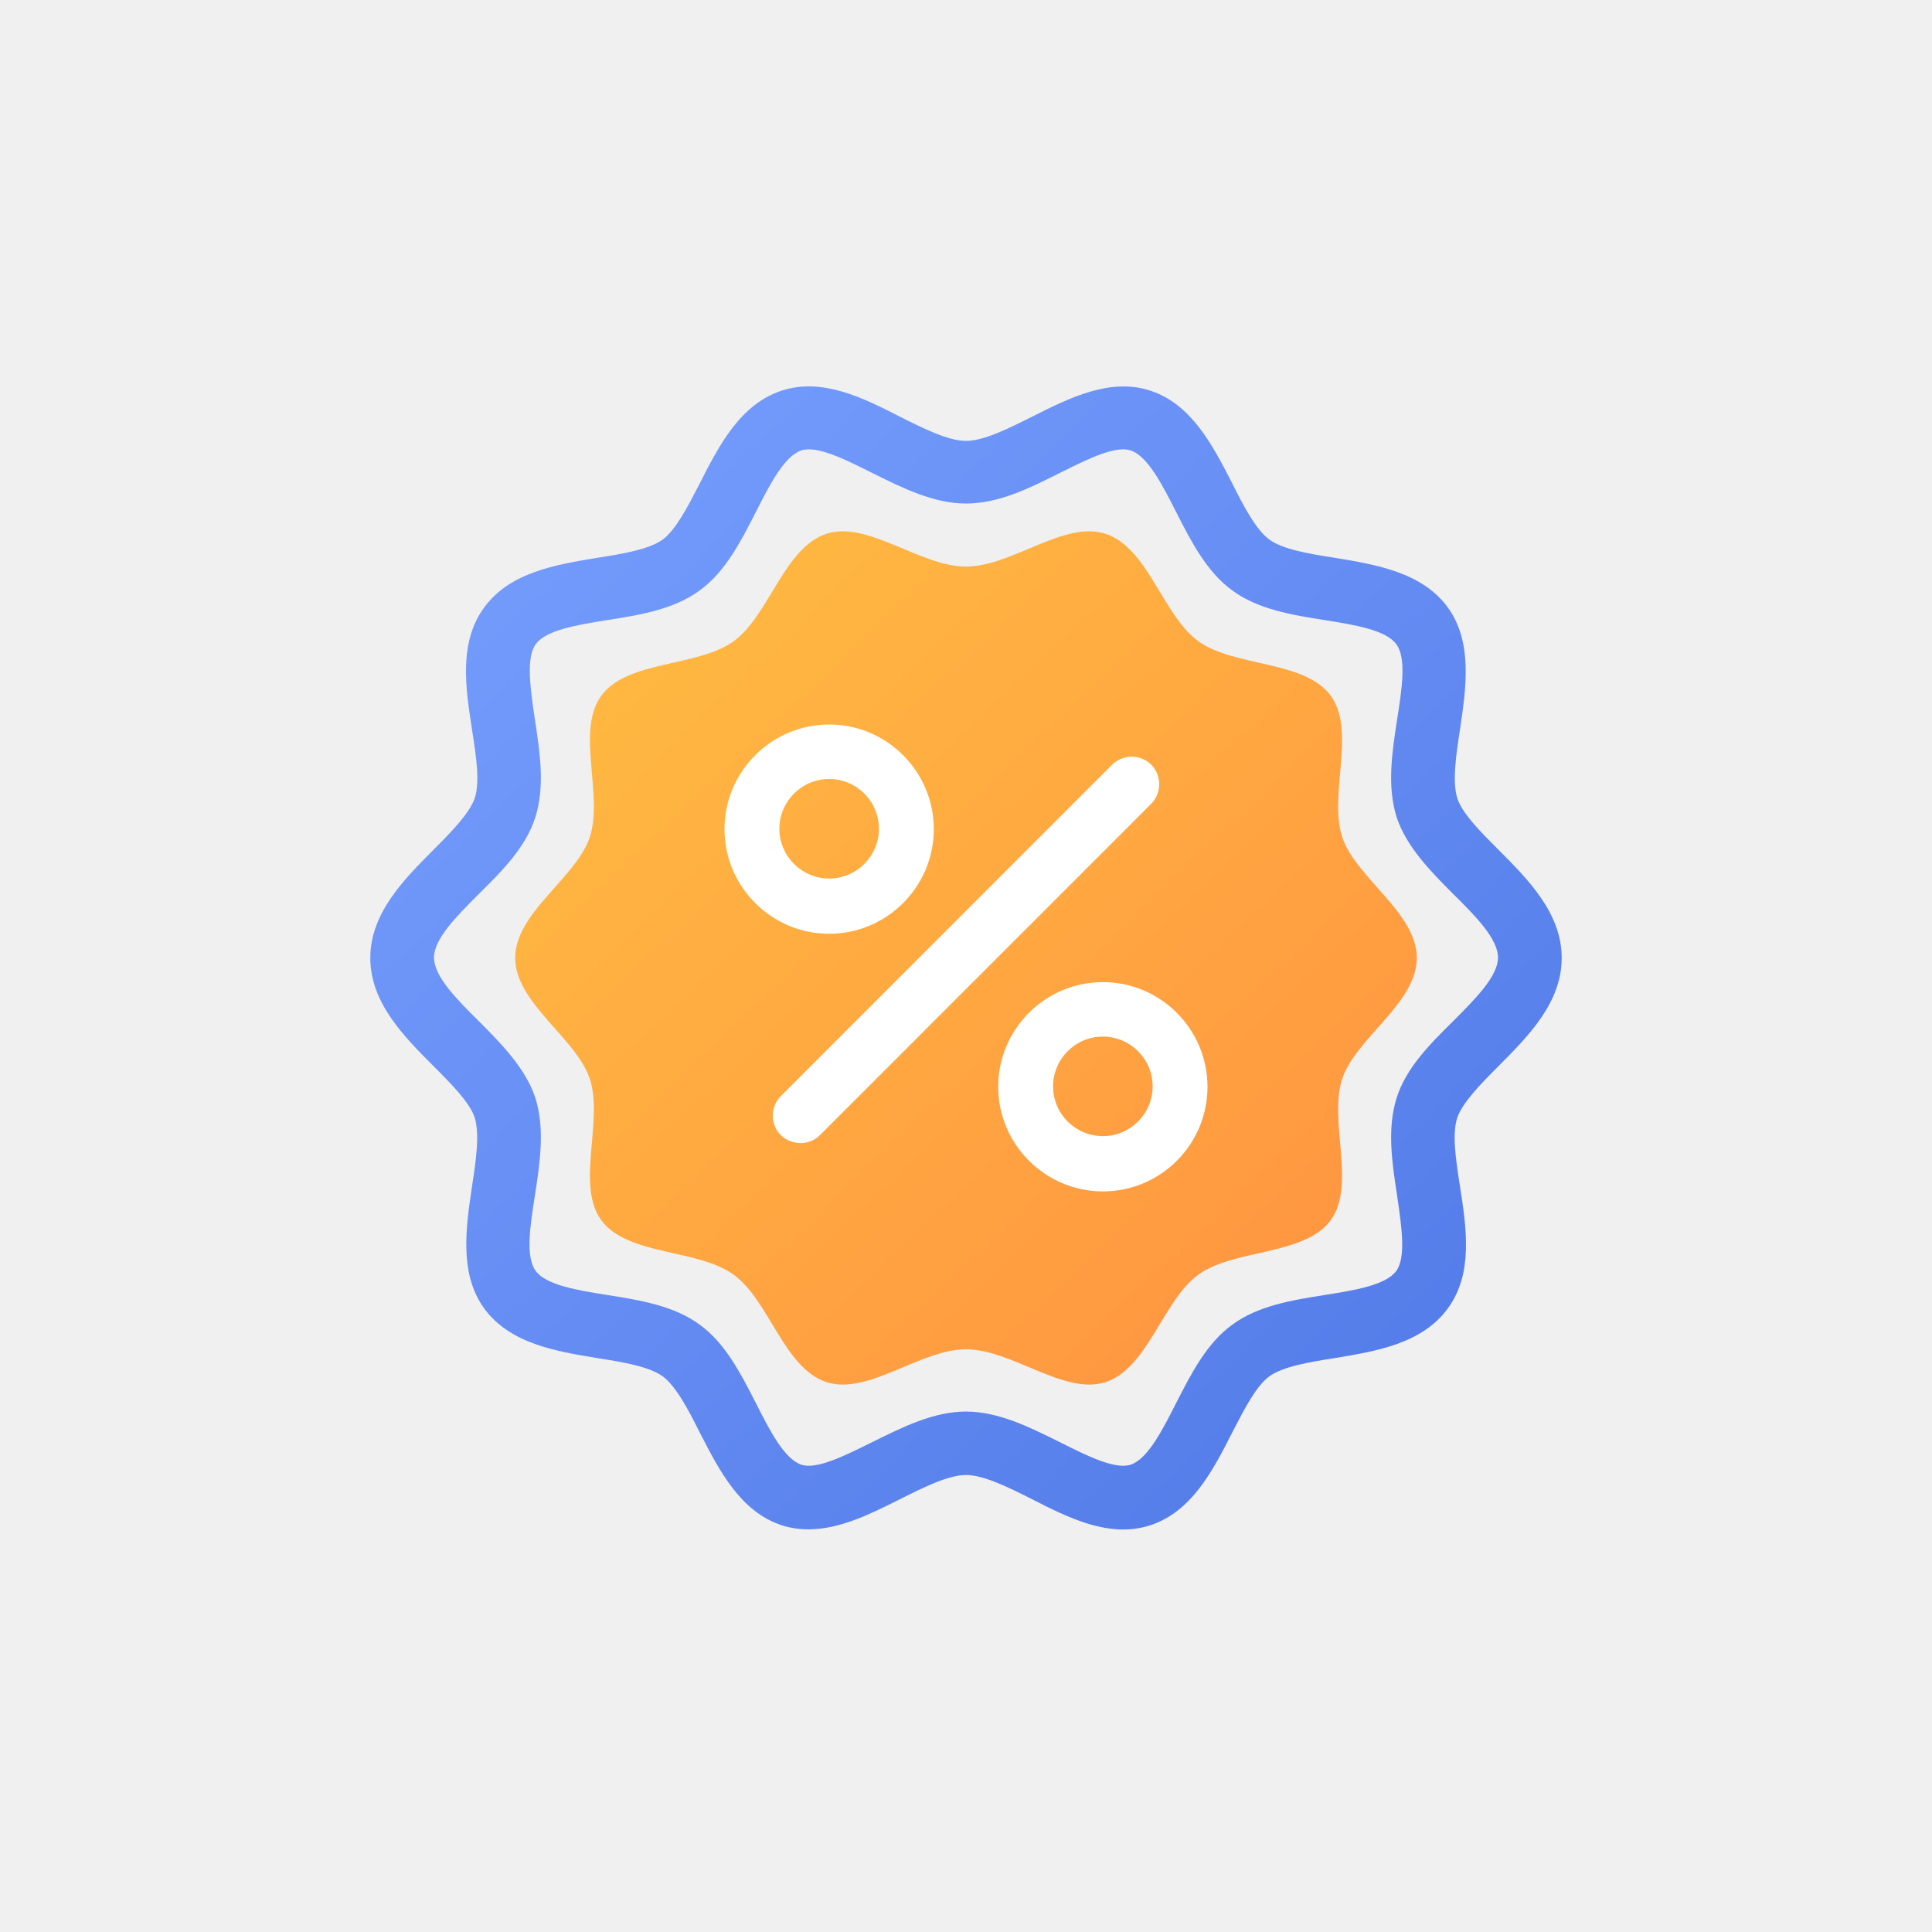
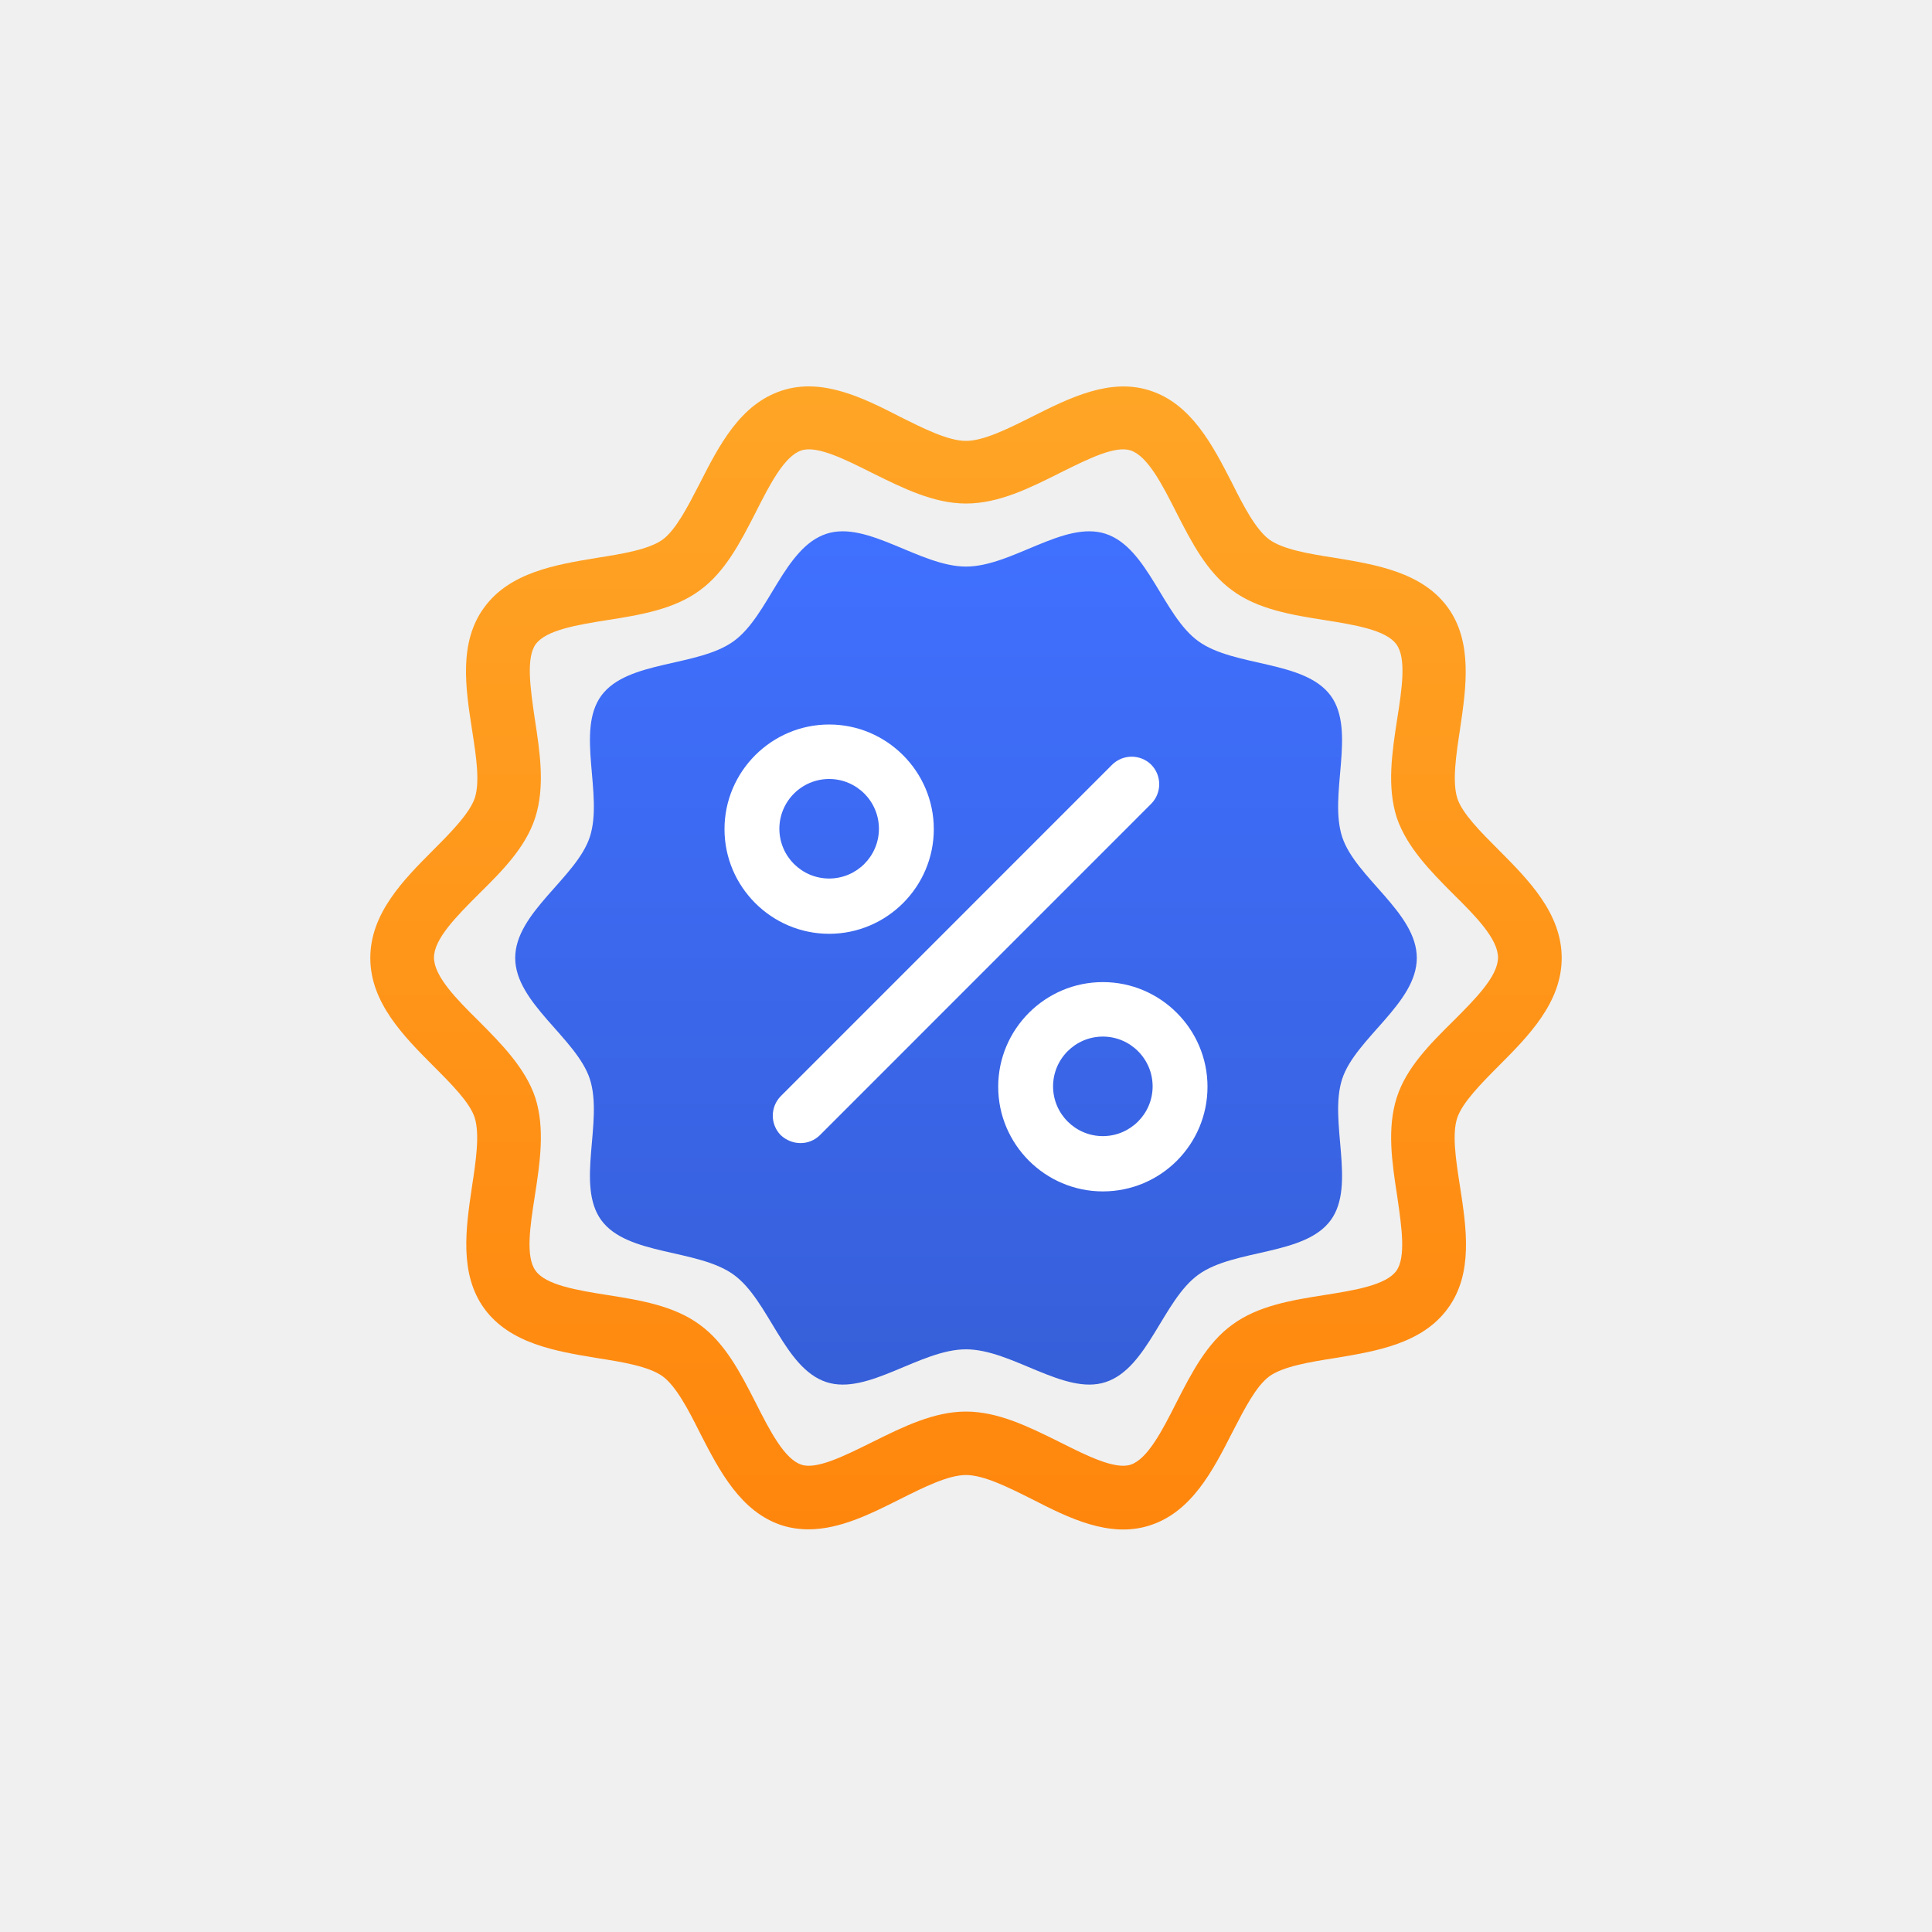
- <svg xmlns="http://www.w3.org/2000/svg" width="120" height="120" viewBox="0 0 120 120" fill="none">
-   <path d="M88 59.5C88 62.32 84.2 64.483 83.366 67.011C82.508 69.637 84.249 73.599 82.655 75.787C81.037 77.999 76.672 77.561 74.441 79.166C72.235 80.746 71.303 85 68.655 85.85C66.105 86.677 62.844 83.808 60 83.808C57.156 83.808 53.919 86.677 51.345 85.85C48.697 85 47.765 80.746 45.559 79.166C43.328 77.561 38.963 77.999 37.345 75.787C35.751 73.599 37.492 69.637 36.634 67.011C35.8 64.483 32 62.295 32 59.5C32 56.68 35.8 54.517 36.634 51.989C37.492 49.363 35.751 45.401 37.345 43.213C38.963 41.001 43.328 41.439 45.559 39.834C47.765 38.254 48.697 34 51.345 33.15C53.895 32.323 57.156 35.191 60 35.191C62.844 35.191 66.081 32.323 68.655 33.15C71.303 34 72.235 38.254 74.441 39.834C76.672 41.439 81.037 41.001 82.655 43.213C84.249 45.401 82.508 49.363 83.366 51.989C84.2 54.517 88 56.68 88 59.5Z" fill="url(#paint0_linear)" />
-   <path fill-rule="evenodd" clip-rule="evenodd" d="M48.576 94.744C49.116 94.916 49.681 94.99 50.222 94.99C52.163 94.99 54.081 94.029 55.832 93.151L55.897 93.118C57.371 92.38 58.894 91.616 60 91.616C61.106 91.616 62.629 92.38 64.103 93.118C66.363 94.276 68.918 95.557 71.424 94.744C74.025 93.908 75.351 91.303 76.529 88.991L76.534 88.981L76.586 88.88C77.306 87.485 78.028 86.085 78.844 85.484C79.704 84.868 81.35 84.597 82.922 84.351L82.952 84.346C85.475 83.928 88.334 83.455 89.924 81.272C91.521 79.105 91.079 76.248 90.686 73.711C90.678 73.66 90.67 73.609 90.662 73.559C90.424 72.006 90.181 70.427 90.514 69.425C90.833 68.49 91.963 67.332 93.069 66.224C94.912 64.376 97 62.283 97 59.5C97 56.717 94.912 54.623 93.069 52.776C91.963 51.668 90.809 50.511 90.514 49.575C90.195 48.54 90.44 46.89 90.686 45.289L90.697 45.213C91.063 42.719 91.481 39.873 89.924 37.728C88.334 35.545 85.475 35.072 82.952 34.654L82.922 34.649C81.325 34.403 79.704 34.132 78.844 33.517C78.009 32.901 77.247 31.448 76.534 30.019L76.487 29.927C75.319 27.658 73.993 25.082 71.424 24.256C68.947 23.453 66.422 24.719 64.182 25.842L64.103 25.882C62.629 26.62 61.106 27.384 60 27.384C58.894 27.384 57.371 26.62 55.897 25.882C53.637 24.724 51.082 23.443 48.576 24.256C45.975 25.092 44.649 27.697 43.471 30.009L43.465 30.019C43.448 30.053 43.431 30.086 43.414 30.119C42.694 31.515 41.972 32.915 41.156 33.517C40.296 34.132 38.65 34.403 37.078 34.649L37.048 34.654C34.525 35.072 31.666 35.545 30.076 37.728C28.479 39.895 28.921 42.752 29.314 45.289C29.322 45.34 29.33 45.391 29.337 45.441C29.576 46.994 29.819 48.573 29.486 49.575C29.167 50.511 28.037 51.668 26.931 52.776C25.088 54.623 23 56.717 23 59.5C23 62.283 25.088 64.376 26.931 66.224C28.037 67.332 29.191 68.49 29.486 69.425C29.805 70.46 29.56 72.11 29.314 73.711L29.303 73.787C28.937 76.281 28.519 79.126 30.076 81.272C31.666 83.455 34.525 83.928 37.048 84.346L37.078 84.351C38.675 84.597 40.296 84.868 41.156 85.484C41.991 86.099 42.753 87.552 43.465 88.981L43.513 89.073C44.681 91.342 46.007 93.918 48.576 94.744ZM65.738 89.53C63.889 88.615 61.991 87.675 60 87.675C58.009 87.675 56.111 88.615 54.262 89.53L54.128 89.597C54.079 89.621 54.03 89.645 53.98 89.67C52.422 90.44 50.708 91.286 49.78 90.976C48.723 90.631 47.814 88.858 46.954 87.158L46.918 87.088C45.996 85.287 45.042 83.424 43.465 82.282C41.869 81.1 39.756 80.755 37.717 80.434C35.849 80.139 33.908 79.819 33.27 78.932C32.631 78.07 32.926 76.149 33.221 74.277C33.54 72.209 33.859 70.09 33.245 68.169C32.631 66.347 31.157 64.844 29.732 63.416C28.356 62.061 26.956 60.633 26.956 59.475C26.956 58.318 28.356 56.914 29.732 55.535C31.181 54.106 32.655 52.629 33.245 50.781C33.859 48.86 33.54 46.742 33.221 44.673C33.214 44.631 33.208 44.589 33.202 44.547C32.937 42.715 32.669 40.861 33.27 40.019C33.908 39.132 35.849 38.812 37.717 38.516C39.756 38.196 41.869 37.851 43.465 36.669C45.042 35.526 45.996 33.664 46.918 31.863L46.954 31.792C47.814 30.093 48.723 28.32 49.78 27.975C50.748 27.66 52.503 28.54 54.059 29.319L54.128 29.354C54.173 29.376 54.217 29.398 54.262 29.42C56.111 30.336 58.009 31.275 60 31.275C62.04 31.275 63.96 30.313 65.807 29.387L65.872 29.354C65.941 29.32 66.01 29.286 66.08 29.251C67.62 28.489 69.28 27.669 70.221 27.975C71.277 28.32 72.186 30.093 73.046 31.792L73.082 31.863C74.004 33.664 74.958 35.526 76.535 36.669C78.132 37.851 80.244 38.196 82.284 38.516C84.151 38.812 86.092 39.132 86.731 40.019C87.369 40.88 87.074 42.802 86.78 44.673C86.46 46.742 86.141 48.86 86.755 50.781C87.369 52.604 88.843 54.106 90.268 55.535C91.644 56.889 93.044 58.318 93.044 59.475C93.044 60.633 91.644 62.037 90.268 63.416C88.819 64.844 87.345 66.322 86.755 68.169C86.141 70.09 86.46 72.209 86.78 74.277L86.798 74.404C87.063 76.235 87.331 78.09 86.731 78.932C86.092 79.819 84.151 80.139 82.284 80.434C80.244 80.755 78.132 81.1 76.535 82.282C74.958 83.424 74.004 85.287 73.082 87.088L73.046 87.158C72.186 88.858 71.277 90.631 70.221 90.976C69.252 91.291 67.497 90.411 65.941 89.631L65.872 89.597C65.827 89.574 65.783 89.552 65.738 89.53Z" fill="url(#paint1_linear)" />
-   <path d="M49.721 71C49.28 71 48.839 70.828 48.496 70.51C47.835 69.848 47.835 68.745 48.496 68.084L69.078 47.496C69.74 46.835 70.842 46.835 71.504 47.496C72.165 48.158 72.165 49.261 71.504 49.923L50.922 70.51C50.603 70.828 50.162 71 49.721 71Z" fill="white" />
-   <path fill-rule="evenodd" clip-rule="evenodd" d="M45 51.5C45 55.079 47.921 58 51.5 58C55.079 58 58 55.079 58 51.5C58 47.921 55.079 45 51.5 45C47.921 45 45 47.921 45 51.5ZM48.408 51.476C48.408 49.772 49.796 48.384 51.5 48.384C53.204 48.384 54.592 49.772 54.592 51.476C54.592 53.18 53.204 54.567 51.5 54.567C49.796 54.567 48.408 53.18 48.408 51.476Z" fill="white" />
-   <path fill-rule="evenodd" clip-rule="evenodd" d="M62 67.5C62 71.079 64.921 74 68.5 74C72.103 74 75 71.079 75 67.5C75 63.921 72.079 61 68.5 61C64.921 61 62 63.921 62 67.5ZM65.408 67.476C65.408 65.772 66.796 64.384 68.5 64.384C70.204 64.384 71.592 65.772 71.592 67.476C71.592 69.18 70.204 70.567 68.5 70.567C66.796 70.567 65.408 69.18 65.408 67.476Z" fill="white" />
+ <svg xmlns="http://www.w3.org/2000/svg" width="120" height="120" fill="none">
+   <path d="M88 59.5c0 2.82-3.8 4.983-4.634 7.511-.858 2.626.883 6.588-.711 8.776-1.618 2.212-5.983 1.774-8.214 3.379-2.206 1.58-3.138 5.834-5.786 6.684-2.55.827-5.81-2.041-8.655-2.041-2.844 0-6.08 2.868-8.655 2.041-2.648-.85-3.58-5.104-5.786-6.684-2.231-1.605-6.596-1.167-8.214-3.38-1.594-2.187.147-6.15-.711-8.775C35.8 64.483 32 62.296 32 59.5c0-2.82 3.8-4.983 4.634-7.511.858-2.626-.883-6.588.711-8.776 1.618-2.212 5.983-1.774 8.214-3.379 2.206-1.58 3.138-5.834 5.786-6.684 2.55-.827 5.81 2.041 8.655 2.041 2.844 0 6.08-2.868 8.655-2.041 2.648.85 3.58 5.104 5.786 6.684 2.231 1.605 6.596 1.167 8.214 3.38 1.594 2.187-.147 6.15.711 8.775C84.2 54.517 88 56.68 88 59.5z" fill="url(#paint0_linear)" />
+   <path fill-rule="evenodd" clip-rule="evenodd" d="M48.576 94.744c.54.172 1.105.246 1.646.246 1.941 0 3.859-.961 5.61-1.84l.065-.032c1.474-.738 2.997-1.502 4.103-1.502 1.106 0 2.629.764 4.103 1.502 2.26 1.158 4.815 2.439 7.321 1.626 2.6-.836 3.927-3.44 5.105-5.753l.005-.01.052-.1c.72-1.396 1.442-2.796 2.258-3.397.86-.616 2.506-.887 4.078-1.133l.03-.005c2.523-.418 5.382-.89 6.972-3.074 1.597-2.167 1.155-5.024.762-7.561l-.024-.152c-.238-1.553-.481-3.132-.148-4.134.32-.935 1.45-2.093 2.555-3.201C94.912 64.376 97 62.284 97 59.5c0-2.783-2.088-4.877-3.93-6.724-1.106-1.108-2.261-2.266-2.556-3.201-.32-1.035-.074-2.685.172-4.286l.011-.076c.366-2.494.784-5.34-.773-7.485-1.59-2.183-4.449-2.656-6.972-3.074l-.03-.005c-1.597-.246-3.218-.517-4.078-1.133-.835-.615-1.597-2.068-2.31-3.497l-.047-.092c-1.168-2.269-2.493-4.845-5.063-5.67-2.477-.804-5.002.462-7.242 1.585l-.08.04c-1.473.738-2.996 1.502-4.102 1.502-1.106 0-2.629-.764-4.103-1.502-2.26-1.158-4.815-2.439-7.321-1.626-2.6.836-3.927 3.44-5.105 5.753l-.005.01-.052.1c-.72 1.396-1.442 2.796-2.258 3.398-.86.615-2.506.886-4.078 1.132l-.03.005c-2.523.418-5.382.89-6.972 3.074-1.597 2.167-1.155 5.024-.762 7.561l.023.152c.24 1.553.482 3.132.15 4.134-.32.935-1.45 2.093-2.556 3.201C25.088 54.623 23 56.716 23 59.5c0 2.783 2.088 4.876 3.93 6.724 1.107 1.108 2.261 2.266 2.556 3.201.32 1.035.074 2.685-.172 4.286l-.011.076c-.366 2.494-.784 5.34.773 7.485 1.59 2.183 4.449 2.656 6.972 3.074l.03.005c1.597.246 3.218.517 4.078 1.133.835.615 1.597 2.068 2.31 3.497l.047.093c1.168 2.268 2.494 4.844 5.063 5.67zm17.162-5.214c-1.85-.915-3.747-1.855-5.738-1.855-1.991 0-3.889.94-5.738 1.855l-.134.067-.148.073c-1.558.77-3.272 1.616-4.2 1.306-1.057-.345-1.966-2.118-2.826-3.818l-.036-.07c-.922-1.801-1.876-3.664-3.453-4.806-1.596-1.182-3.71-1.527-5.748-1.847-1.868-.296-3.809-.616-4.447-1.503-.64-.862-.344-2.783-.05-4.655.32-2.069.64-4.187.025-6.108-.614-1.822-2.088-3.325-3.513-4.753-1.376-1.355-2.776-2.783-2.776-3.94 0-1.158 1.4-2.562 2.776-3.941 1.45-1.429 2.923-2.906 3.513-4.754.614-1.92.295-4.039-.024-6.108l-.019-.126c-.265-1.832-.533-3.686.068-4.528.638-.887 2.58-1.207 4.447-1.503 2.039-.32 4.152-.665 5.748-1.847 1.577-1.143 2.53-3.005 3.453-4.806l.036-.07c.86-1.7 1.77-3.473 2.826-3.818.968-.316 2.723.565 4.279 1.344l.07.035.133.066c1.85.916 3.747 1.855 5.738 1.855 2.04 0 3.96-.962 5.807-1.888l.065-.033.208-.103c1.54-.762 3.2-1.582 4.14-1.276 1.057.345 1.966 2.118 2.826 3.817l.036.07c.922 1.802 1.876 3.664 3.453 4.807 1.597 1.182 3.71 1.527 5.749 1.847 1.867.296 3.808.616 4.447 1.503.638.861.343 2.783.049 4.654-.32 2.07-.64 4.187-.025 6.108.614 1.823 2.088 3.325 3.513 4.754 1.376 1.354 2.776 2.783 2.776 3.94 0 1.158-1.4 2.562-2.776 3.94-1.45 1.43-2.923 2.907-3.513 4.754-.614 1.921-.295 4.04.025 6.108l.018.127c.265 1.831.533 3.686-.067 4.528-.64.887-2.58 1.207-4.447 1.502-2.04.32-4.153.666-5.75 1.848-1.576 1.142-2.53 3.005-3.452 4.806l-.036.07c-.86 1.7-1.77 3.473-2.826 3.818-.968.315-2.723-.565-4.279-1.345l-.07-.034-.133-.067z" fill="url(#paint1_linear)" />
+   <path d="M49.721 71c-.44 0-.882-.172-1.225-.49a1.731 1.731 0 010-2.427l20.582-20.587a1.73 1.73 0 012.426 0 1.731 1.731 0 010 2.427L50.922 70.51a1.71 1.71 0 01-1.2.49z" fill="#fff" />
+   <path fill-rule="evenodd" clip-rule="evenodd" d="M45 51.5c0 3.579 2.921 6.5 6.5 6.5s6.5-2.921 6.5-6.5-2.921-6.5-6.5-6.5-6.5 2.921-6.5 6.5zm3.408-.024a3.096 3.096 0 013.092-3.092 3.096 3.096 0 013.092 3.092 3.096 3.096 0 01-3.092 3.091 3.096 3.096 0 01-3.092-3.091zM62 67.5c0 3.579 2.921 6.5 6.5 6.5 3.603 0 6.5-2.921 6.5-6.5S72.079 61 68.5 61 62 63.921 62 67.5zm3.408-.024a3.096 3.096 0 013.092-3.092 3.096 3.096 0 013.092 3.092 3.096 3.096 0 01-3.092 3.091 3.096 3.096 0 01-3.092-3.091z" fill="#fff" />
  <defs>
-     <linearGradient id="paint0_linear" x1="32" y1="33" x2="84.92" y2="88.915" gradientUnits="userSpaceOnUse">
-       <stop stop-color="#FFBE41" />
-       <stop offset="1" stop-color="#FF9141" />
+     <linearGradient id="paint0_linear" x1="88" y1="33" x2="88" y2="86" gradientUnits="userSpaceOnUse">
+       <stop stop-color="#4070FF" />
+       <stop offset="1" stop-color="#365FD9" />
    </linearGradient>
-     <linearGradient id="paint1_linear" x1="23" y1="24" x2="93.939" y2="97.937" gradientUnits="userSpaceOnUse">
-       <stop stop-color="#78A0FF" />
-       <stop offset="1" stop-color="#5078E6" />
+     <linearGradient id="paint1_linear" x1="97" y1="24" x2="97" y2="95" gradientUnits="userSpaceOnUse">
+       <stop stop-color="#FFA526" />
+       <stop offset="1" stop-color="#FF860D" />
    </linearGradient>
  </defs>
</svg>
